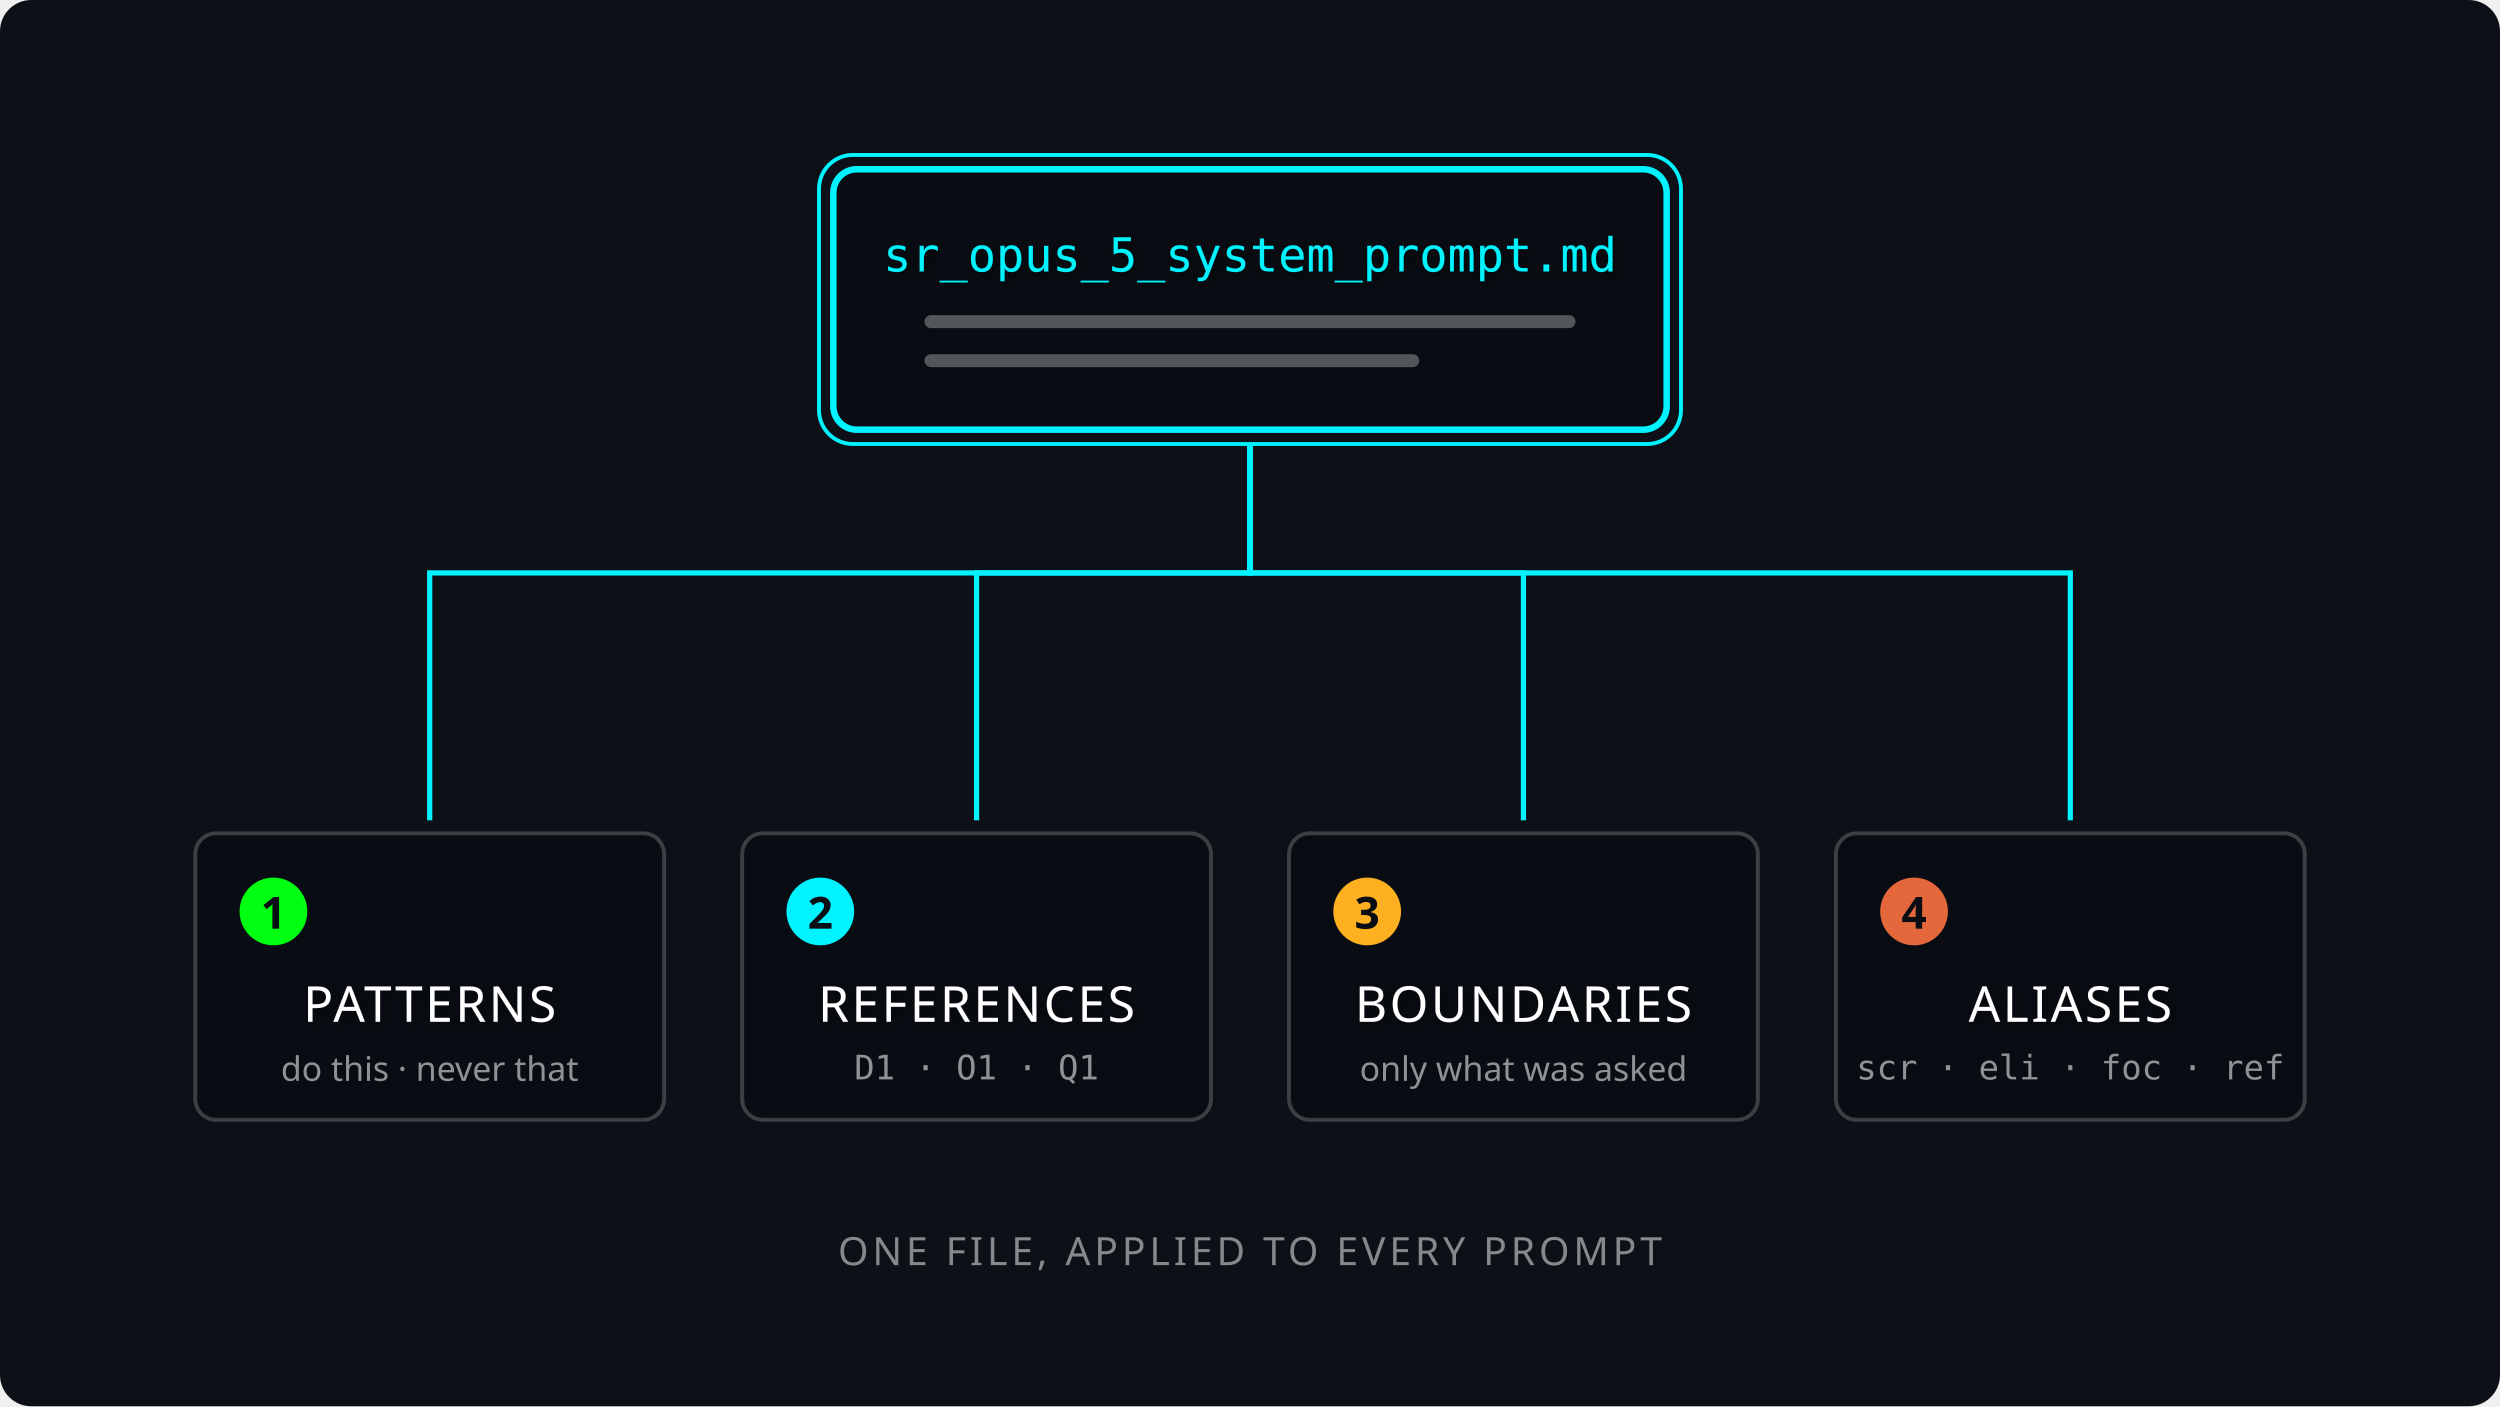
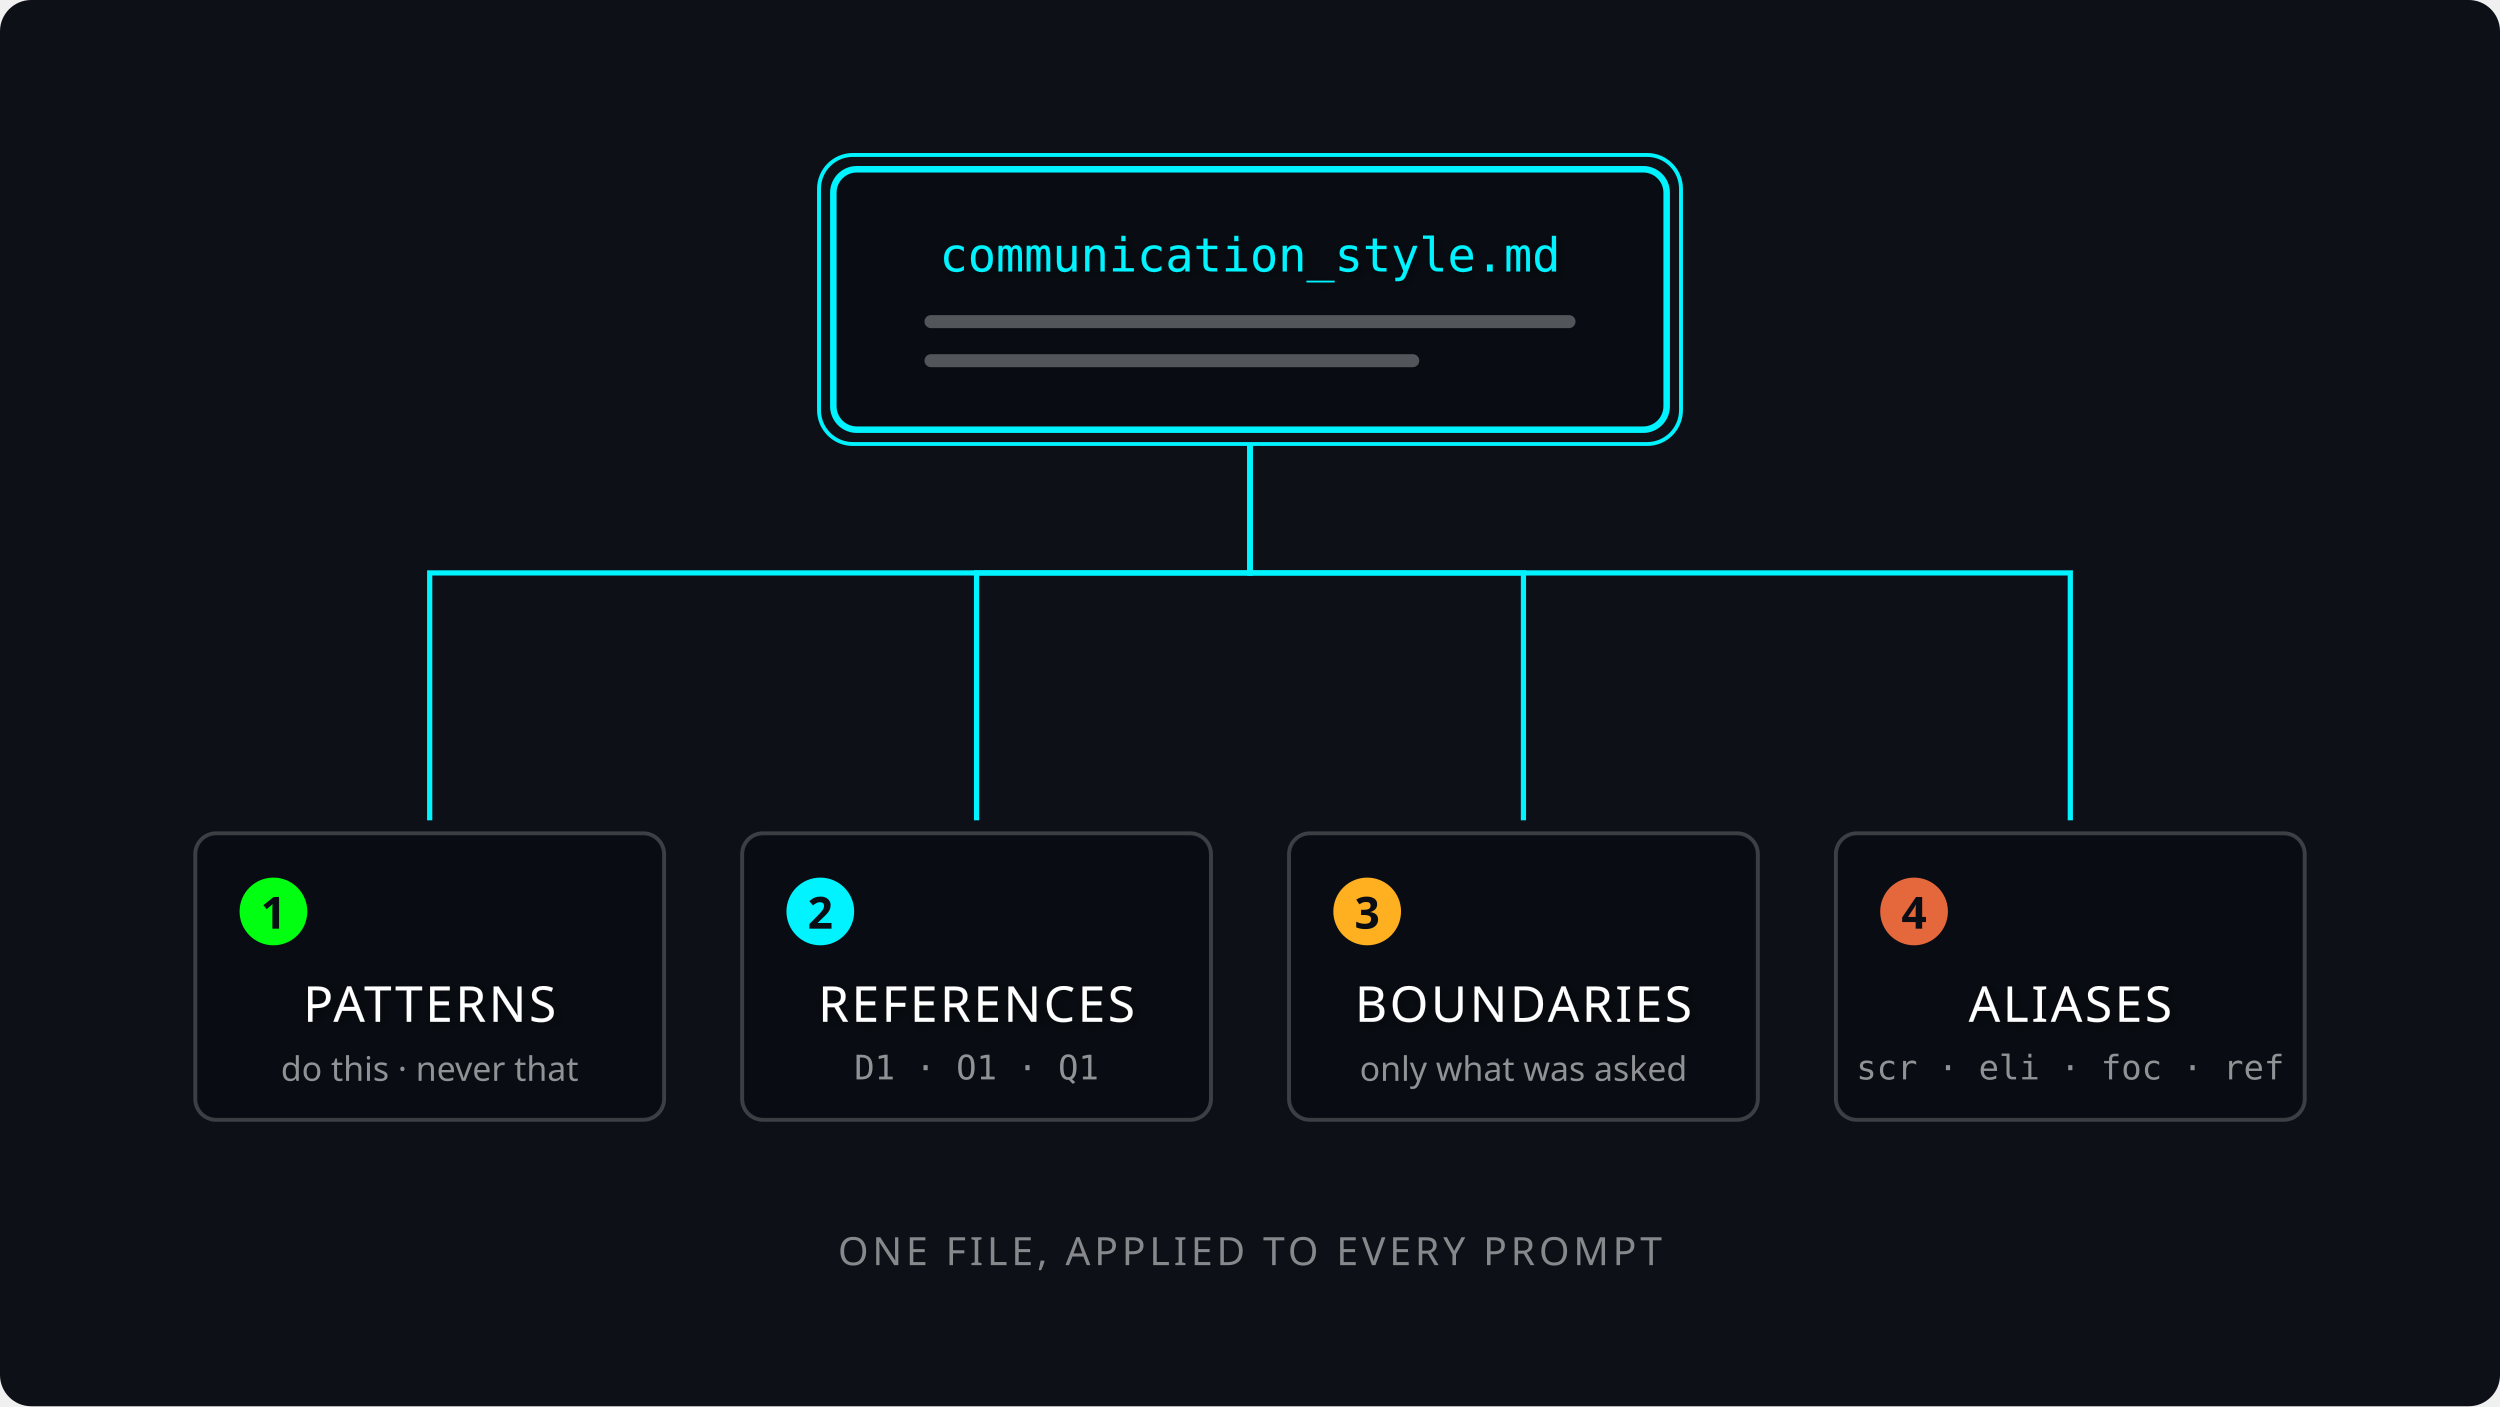
<svg xmlns="http://www.w3.org/2000/svg" viewBox="0 0 1920 1080" width="1920" height="1080">
  <style>
    .f{font-family:'Play','Trebuchet MS','Segoe UI',system-ui,sans-serif}
    .m{font-family:'JetBrains Mono',ui-monospace,'SF Mono',Menlo,Consolas,monospace}
    .sh{filter:drop-shadow(2px 2px 4px rgba(0,0,0,.8))}
    @keyframes edgePulse{0%,100%{opacity:.45}50%{opacity:1}}
    .edge{stroke:#00F3FF;stroke-width:4;fill:none;animation:edgePulse 3s ease-in-out infinite}
    .e2{animation-delay:.375s}.e3{animation-delay:.75s}.e4{animation-delay:1.125s}
    @keyframes fileGlow{0%,100%{opacity:0}50%{opacity:.35}}
    .glow{animation:fileGlow 3s ease-in-out infinite}
  </style>
  <rect width="1920" height="1080" rx="24" fill="#0d1117" />
  <rect class="glow" x="629" y="119" width="662" height="222" rx="26" fill="none" stroke="#00F3FF" stroke-width="3" />
  <rect x="640" y="130" width="640" height="200" rx="18" fill="rgba(8,12,18,0.78)" stroke="#00F3FF" stroke-width="5" />
-   <text class="m sh" x="960" y="196" font-size="36" fill="#00F3FF" text-anchor="middle" dominant-baseline="central">sr_opus_5_system_prompt.md</text>
+   <text class="m sh" x="960" y="196" font-size="36" fill="#00F3FF" text-anchor="middle" dominant-baseline="central">communication_style.md</text>
  <rect x="710" y="242" width="500" height="10" rx="5" fill="rgba(255,255,255,0.30)" />
  <rect x="710" y="272" width="380" height="10" rx="5" fill="rgba(255,255,255,0.30)" />
  <path class="edge" d="M 960 341 V 440 H 330 V 630" />
  <path class="edge e2" d="M 960 341 V 440 H 750 V 630" />
  <path class="edge e3" d="M 960 341 V 440 H 1170 V 630" />
  <path class="edge e4" d="M 960 341 V 440 H 1590 V 630" />
  <g>
    <rect x="150" y="640" width="360" height="220" rx="16" fill="rgba(8,12,18,0.78)" stroke="rgba(255,255,255,0.20)" stroke-width="3" />
    <circle cx="210" cy="700" r="26" fill="#00FF10" />
    <text class="f" x="210" y="700" font-size="34" font-weight="700" fill="#0A0E14" text-anchor="middle" dominant-baseline="central">1</text>
    <text class="f sh" x="330" y="770" font-size="38" letter-spacing="2" fill="#FFFFFF" text-anchor="middle" dominant-baseline="central">PATTERNS</text>
    <text class="f" x="330" y="820" font-size="26" fill="rgba(255,255,255,0.55)" text-anchor="middle" dominant-baseline="central">do this · never that</text>
  </g>
  <g>
    <rect x="570" y="640" width="360" height="220" rx="16" fill="rgba(8,12,18,0.78)" stroke="rgba(255,255,255,0.20)" stroke-width="3" />
    <circle cx="630" cy="700" r="26" fill="#00F3FF" />
    <text class="f" x="630" y="700" font-size="34" font-weight="700" fill="#0A0E14" text-anchor="middle" dominant-baseline="central">2</text>
    <text class="f sh" x="750" y="770" font-size="38" letter-spacing="2" fill="#FFFFFF" text-anchor="middle" dominant-baseline="central">REFERENCES</text>
    <text class="m" x="750" y="820" font-size="26" fill="rgba(255,255,255,0.55)" text-anchor="middle" dominant-baseline="central">D1 · O1 · Q1</text>
  </g>
  <g>
    <rect x="990" y="640" width="360" height="220" rx="16" fill="rgba(8,12,18,0.78)" stroke="rgba(255,255,255,0.20)" stroke-width="3" />
    <circle cx="1050" cy="700" r="26" fill="#FFB020" />
    <text class="f" x="1050" y="700" font-size="34" font-weight="700" fill="#0A0E14" text-anchor="middle" dominant-baseline="central">3</text>
    <text class="f sh" x="1170" y="770" font-size="38" letter-spacing="2" fill="#FFFFFF" text-anchor="middle" dominant-baseline="central">BOUNDARIES</text>
    <text class="f" x="1170" y="820" font-size="26" fill="rgba(255,255,255,0.55)" text-anchor="middle" dominant-baseline="central">only what was asked</text>
  </g>
  <g>
    <rect x="1410" y="640" width="360" height="220" rx="16" fill="rgba(8,12,18,0.78)" stroke="rgba(255,255,255,0.20)" stroke-width="3" />
    <circle cx="1470" cy="700" r="26" fill="#E5683C" />
    <text class="f" x="1470" y="700" font-size="34" font-weight="700" fill="#0A0E14" text-anchor="middle" dominant-baseline="central">4</text>
    <text class="f sh" x="1590" y="770" font-size="38" letter-spacing="2" fill="#FFFFFF" text-anchor="middle" dominant-baseline="central">ALIASES</text>
    <text class="m" x="1590" y="820" font-size="26" fill="rgba(255,255,255,0.55)" text-anchor="middle" dominant-baseline="central">scr · eli · foc · ref</text>
  </g>
  <text class="f" x="960" y="960" font-size="30" letter-spacing="3" fill="rgba(255,255,255,0.5)" text-anchor="middle" dominant-baseline="central">ONE FILE, APPLIED TO EVERY PROMPT</text>
</svg>
